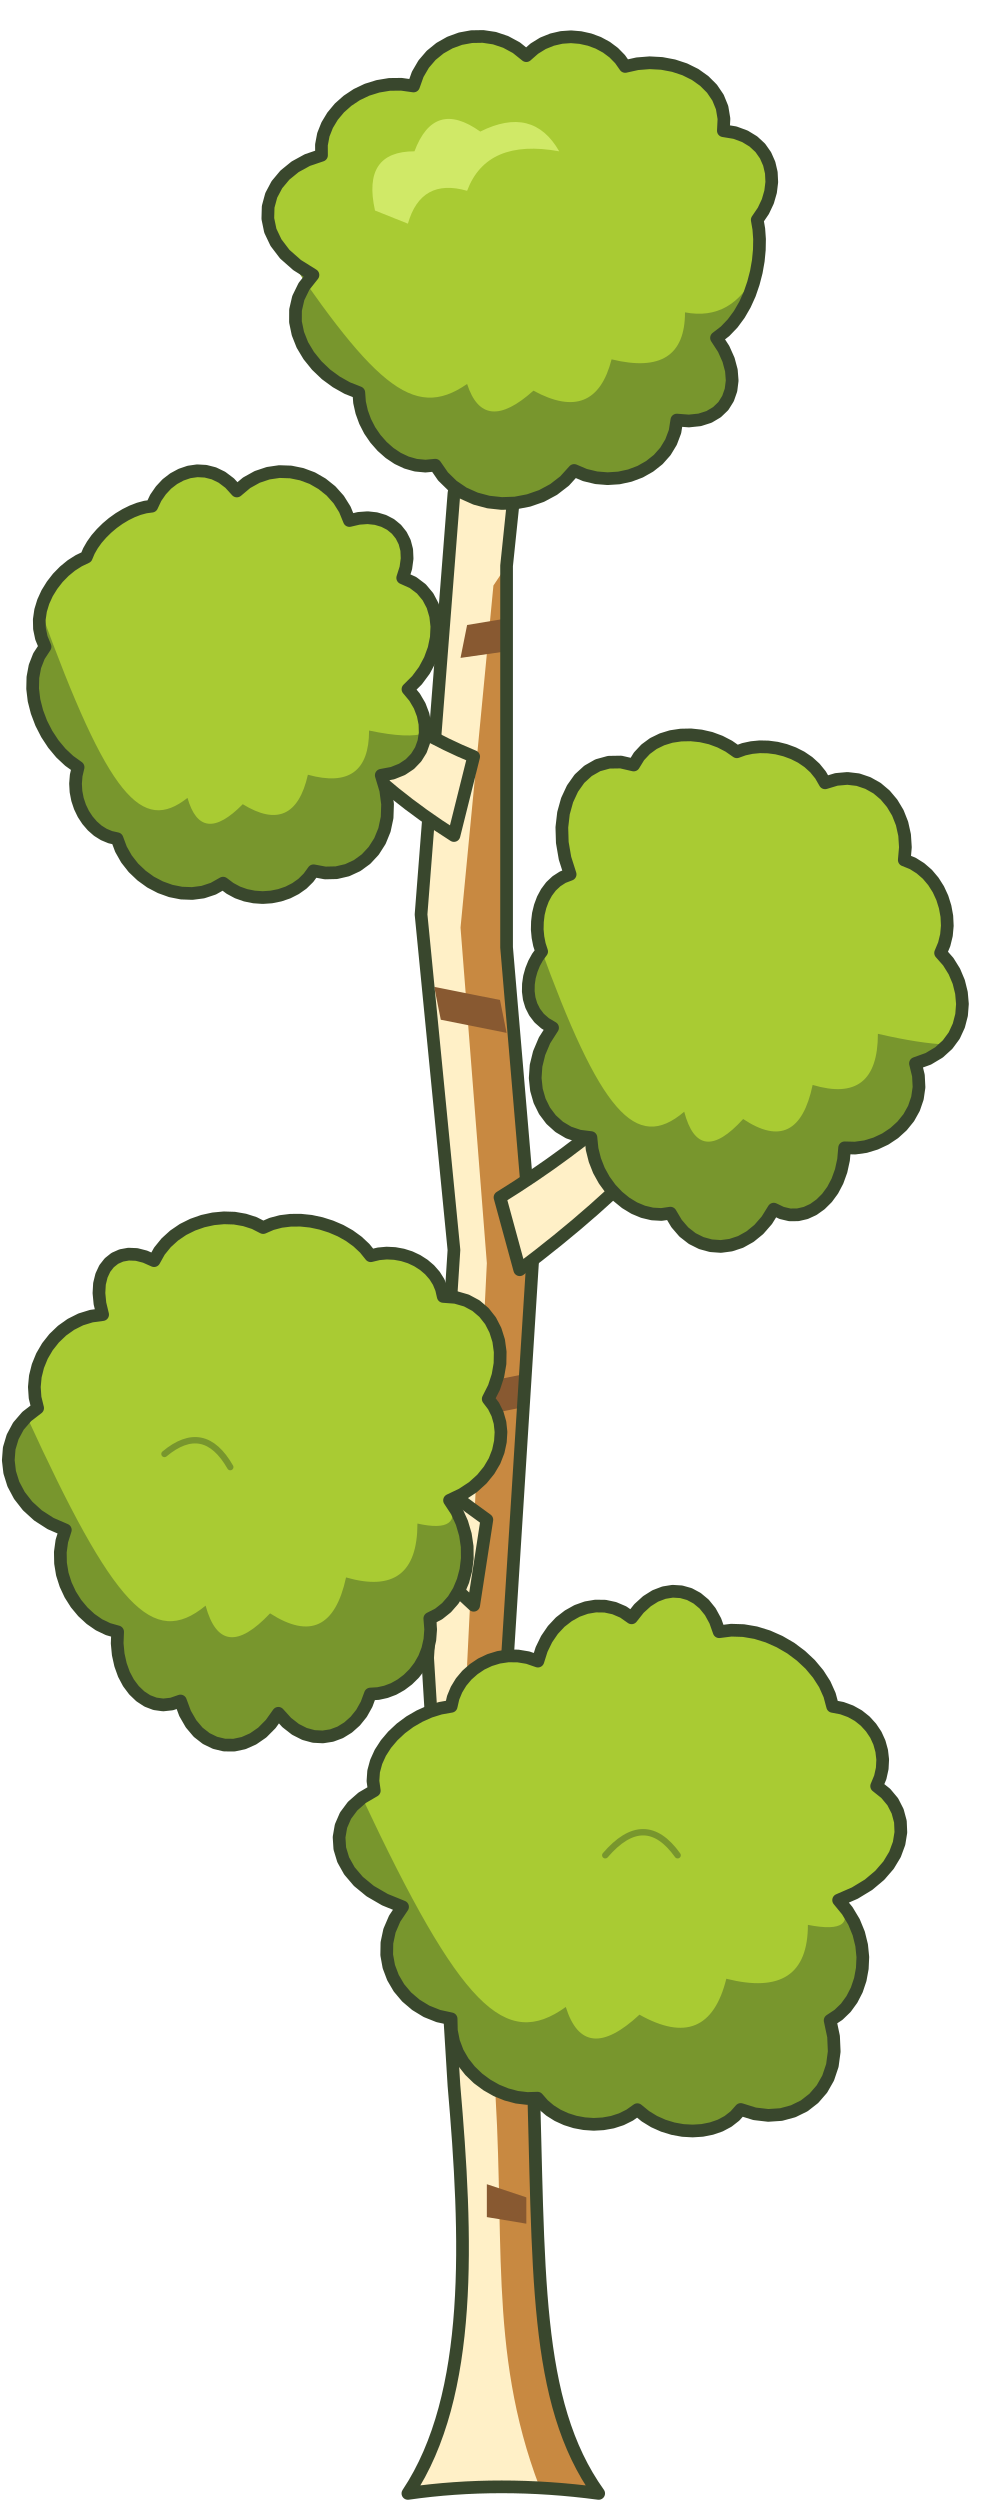
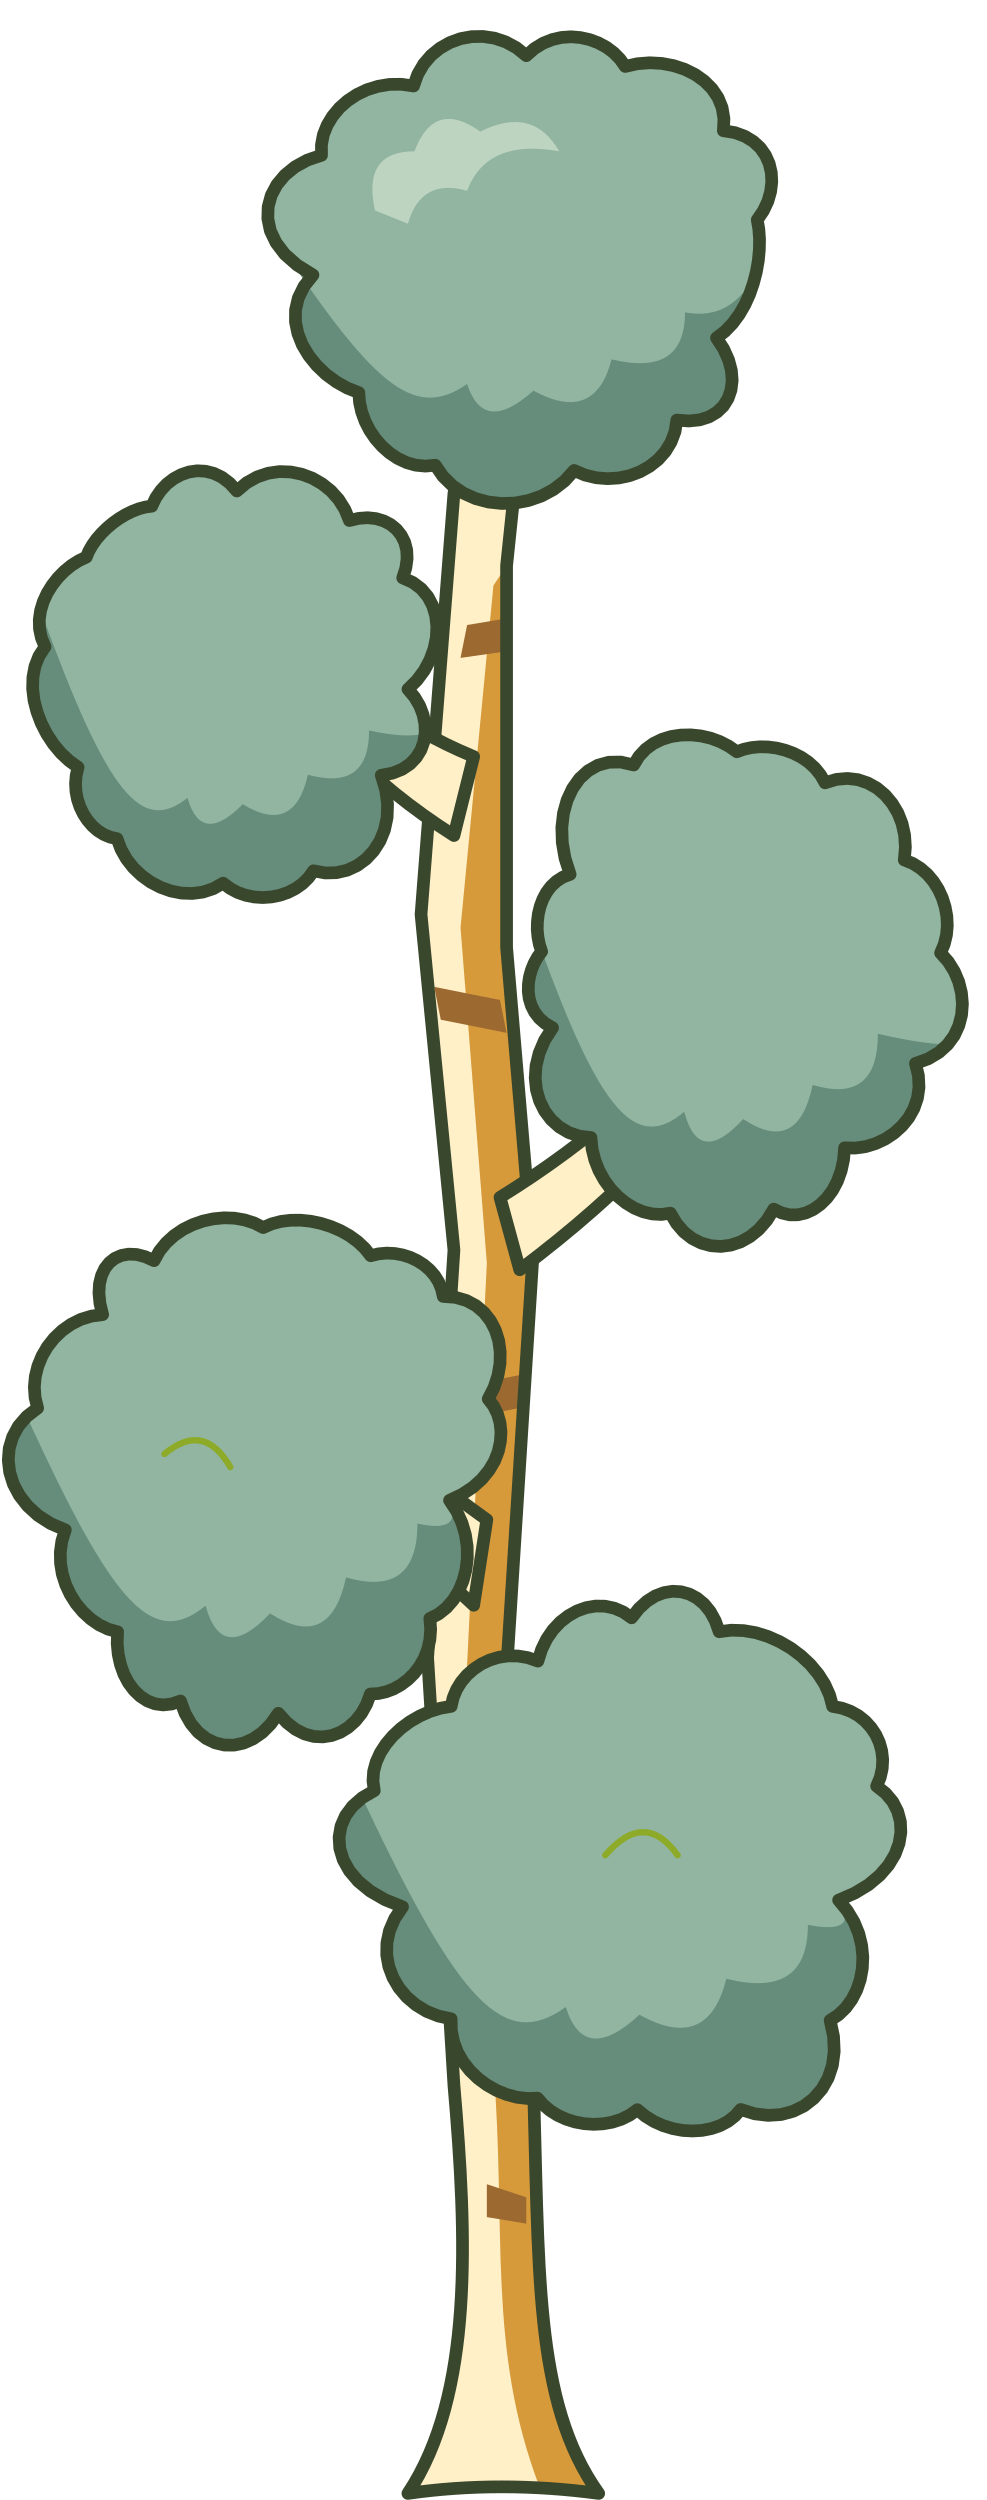
<svg xmlns="http://www.w3.org/2000/svg" viewBox="0 0 150 380" stroke-linecap="round" stroke-linejoin="round">
  <g id="trunk">
    <path fill="#FFF0C7" d="M62 379 C72 364 71 340 69 317 L65 252 L69 190 L64 139 L69 75 L76 36 L82 38 L77 86 L77 144 L81 191 L77 254 L81 314 C82 345 81 365 91 379 Q76 377 62 379 Z" />
-     <path fill="#C88941" d="M75 89 L77 86 L77 144 L81 191 L77 254 L81 314 C82 345 81 365 91 379 L82 378 C74 357 77 339 75 314 L71 253 L74 192 L70 141 Z" />
-     <path fill="#885931" d="M70 300 L78 298 L79 303 L70 305 Z" />
-     <path fill="#885931" d="M69 268 L74 267 L74 271 L69 273 Z" />
-     <path fill="#885931" d="M74 332 L80 334 L80 338 L74 337 Z" />
-     <path fill="#885931" d="M66 150 L76 152 L77 157 L67 155 Z" />
-     <path fill="#885931" d="M69 211 L79 209 L79 214 L69 216 Z" />
-     <path fill="#885931" d="M71 95 L77 94 L77 99 L70 100 Z" />
+     <path fill="#d79a3b" d="M75 89 L77 86 L77 144 L81 191 L77 254 L81 314 C82 345 81 365 91 379 L82 378 C74 357 77 339 75 314 L71 253 L74 192 L70 141 Z" />
+     <path fill="#9c6a31" d="M70 300 L78 298 L79 303 L70 305 Z" />
+     <path fill="#9c6a31" d="M69 268 L74 267 L74 271 L69 273 Z" />
+     <path fill="#9c6a31" d="M74 332 L80 334 L80 338 L74 337 Z" />
+     <path fill="#9c6a31" d="M66 150 L76 152 L77 157 L67 155 Z" />
+     <path fill="#9c6a31" d="M69 211 L79 209 L79 214 L69 216 Z" />
+     <path fill="#9c6a31" d="M71 95 L77 94 L77 99 L70 100 Z" />
    <path fill="none" stroke="#39472D" stroke-width="1.93" d="M62 379 C72 364 71 340 69 317 L65 252 L69 190 L64 139 L69 75 L76 36 L82 38 L77 86 L77 144 L81 191 L77 254 L81 314 C82 345 81 365 91 379 Q76 377 62 379 Z" />
  </g>
  <path fill="#FFF0C7" stroke="#39472D" stroke-width="1.93" d="M72 244 Q49 223 35 203 L39 198 Q53 216 74 231 Z" />
  <path fill="#FFF0C7" stroke="#39472D" stroke-width="1.93" d="M76 182 Q97 169 111 151 L115 155 Q103 175 79 193 Z" />
  <path fill="#FFF0C7" stroke="#39472D" stroke-width="1.93" d="M69 127 Q50 115 39 96 L43 93 Q55 108 72 115 Z" />
  <g id="foliage">
-     <path fill="#a9cb33" d="M80 8.46 C84.63 3.63 92.29 5.39 95.03 10.1 C102.29 7.91 111.13 12.29 109.95 19.87 C117.46 20.47 119.32 28.11 115.1 33.42 C116.33 38.75 114.4 47.78 108.91 51.36 C113.93 58.06 110.57 65.1 102.88 63.85 C102.39 71.21 93.7 74.86 87.27 71.51 C81.96 78.52 70.29 78.17 66.16 70.71 C60.1 71.88 54.53 65.59 54.54 59.68 C47.46 57.46 41.07 48.53 47.57 41.8 C36.8 36.13 39.76 25.88 48.87 23.6 C48.19 17.19 55.44 11.42 62.86 13.07 C64.8 5.57 74.22 2.94 80 8.46 Z" />
-     <path fill="#78962d" d="M114.96 41.34 L114.52 43.04 L113.95 44.71 L113.23 46.3 L112.37 47.79 L111.36 49.16 L110.21 50.36 L108.91 51.36 L110 53.04 L110.74 54.7 L111.17 56.31 L111.29 57.85 L111.11 59.29 L110.66 60.58 L109.95 61.72 L108.98 62.65 L107.77 63.37 L106.35 63.82 L104.71 63.99 L102.88 63.85 L102.6 65.61 L102 67.2 L101.14 68.62 L100.05 69.85 L98.75 70.88 L97.3 71.7 L95.73 72.29 L94.07 72.65 L92.35 72.76 L90.63 72.62 L88.92 72.21 L87.27 71.51 L85.82 73.11 L84.15 74.4 L82.31 75.39 L80.35 76.07 L78.32 76.46 L76.27 76.53 L74.24 76.31 L72.29 75.79 L70.45 74.97 L68.79 73.84 L67.34 72.42 L66.16 70.71 L64.66 70.85 L63.2 70.71 L61.79 70.31 L60.45 69.68 L59.21 68.85 L58.08 67.85 L57.07 66.7 L56.2 65.43 L55.5 64.06 L54.98 62.63 L54.65 61.16 L54.54 59.68 L52.79 58.99 L51.12 58.05 L49.55 56.9 L48.14 55.55 L46.93 54.05 L45.96 52.43 L45.28 50.71 L44.91 48.93 L44.92 47.12 L45.34 45.3 L46.21 43.52 L47.57 41.8 L45.16 40.29 L43.29 38.64 L41.95 36.88 L41.09 35.07 C56.6 58.36 62.72 64.14 71 58.36 Q73.52 66.18 81.08 59.38 Q90.44 64.48 92.96 54.62 Q104.12 57.34 104.12 47.48 Q111.32 48.84 114.96 41.34 Z" />
-     <path fill="#a9cb33" d="M36 74.63 C41.67 68.93 50.92 72.03 53.11 79.12 C58.87 77.28 63.72 81.6 61.21 87.84 C68.02 90.06 67.98 99.67 62.01 104.76 C66.53 109.39 65.28 117.1 57.95 117.84 C61.49 127 54.79 134.47 47.66 132.36 C44.94 136.92 37.84 137.78 33.91 134.24 C28.13 138.26 19.66 134.14 17.79 127.48 C13.57 126.97 10.32 121.57 11.87 116.62 C6.29 113.25 2.45 103.67 6.85 98.31 C3.98 92.95 8.47 86.49 13.12 84.68 C14.41 80.96 19.25 77.17 23.07 76.94 C25.11 71.59 31.83 69.2 36 74.63 Z" />
-     <path fill="#78962d" d="M64.63 111.42 L64.42 112.76 L63.97 114.01 L63.26 115.15 L62.31 116.14 L61.11 116.94 L59.66 117.52 L57.95 117.84 L58.63 120.09 L58.91 122.24 L58.84 124.27 L58.44 126.15 L57.75 127.84 L56.8 129.33 L55.64 130.58 L54.28 131.57 L52.77 132.27 L51.14 132.65 L49.43 132.69 L47.66 132.36 L46.89 133.42 L45.97 134.33 L44.92 135.07 L43.76 135.66 L42.53 136.08 L41.24 136.34 L39.93 136.43 L38.62 136.34 L37.33 136.08 L36.11 135.65 L34.96 135.03 L33.91 134.24 L32.42 135.08 L30.84 135.6 L29.22 135.81 L27.58 135.75 L25.96 135.43 L24.38 134.86 L22.89 134.08 L21.51 133.08 L20.28 131.91 L19.23 130.57 L18.39 129.09 L17.79 127.48 L16.76 127.25 L15.78 126.84 L14.87 126.27 L14.04 125.54 L13.3 124.68 L12.67 123.72 L12.16 122.66 L11.78 121.52 L11.55 120.33 L11.48 119.11 L11.58 117.86 L11.87 116.62 L10.52 115.65 L9.26 114.47 L8.11 113.09 L7.11 111.57 L6.27 109.93 L5.62 108.21 L5.17 106.45 L4.96 104.69 L5 102.96 L5.31 101.29 L5.92 99.73 L6.85 98.31 L6.29 96.95 L6 95.56 L5.97 94.17 L6.17 92.79 C16.5 121.28 21.6 126.72 28.5 121.28 Q30.6 128.64 36.9 122.24 Q44.7 127.04 46.8 117.76 Q56.1 120.32 56.1 111.04 Q62.1 112.32 64.63 111.42 Z" />
-     <path fill="#a9cb33" d="M112 114.27 C116.09 112.43 123.02 113.89 125.41 118.99 C132.38 116.13 138.77 122.86 137.45 130.72 C142.84 132.35 145.63 139.72 142.97 144.85 C148.11 149.8 147.6 159.43 139.15 161.64 C141.74 169.18 134.73 175.17 128.38 174.47 C128.21 182.01 122.36 186.77 117.61 183.79 C113.77 191.18 105.23 191.31 101.9 184.4 C96.47 185.78 90.04 180.08 89.82 172.91 C82.44 172.74 78.34 163.77 83.99 156.22 C79.01 153.83 79.69 147.76 82.33 144.63 C80.74 140.61 81.9 134.24 86.66 132.9 C82.77 123.07 88.28 113.49 96.32 116.28 C99.13 110.55 107.43 110.53 112 114.27 Z" />
-     <path fill="#78962d" d="M144.03 158.78 L142.72 159.97 L141.1 160.94 L139.15 161.64 L139.6 163.49 L139.69 165.26 L139.45 166.92 L138.92 168.47 L138.13 169.89 L137.11 171.15 L135.92 172.23 L134.57 173.13 L133.1 173.82 L131.56 174.29 L129.97 174.51 L128.38 174.47 L128.22 176.29 L127.85 177.98 L127.29 179.53 L126.57 180.9 L125.7 182.09 L124.71 183.07 L123.63 183.84 L122.48 184.37 L121.27 184.65 L120.05 184.66 L118.82 184.37 L117.61 183.79 L116.56 185.48 L115.34 186.88 L114 187.97 L112.57 188.77 L111.08 189.26 L109.57 189.46 L108.06 189.35 L106.6 188.95 L105.22 188.26 L103.95 187.27 L102.84 185.98 L101.9 184.4 L100.53 184.6 L99.14 184.52 L97.75 184.19 L96.41 183.63 L95.11 182.84 L93.91 181.86 L92.81 180.7 L91.85 179.38 L91.04 177.92 L90.42 176.34 L90 174.67 L89.82 172.91 L88.05 172.69 L86.43 172.14 L85 171.29 L83.77 170.18 L82.77 168.85 L82.02 167.33 L81.54 165.66 L81.35 163.87 L81.48 161.99 L81.95 160.07 L82.77 158.13 L83.99 156.22 L82.86 155.55 L81.95 154.75 L81.26 153.84 L80.76 152.85 L80.44 151.79 L80.3 150.7 L80.32 149.59 L80.48 148.49 L80.78 147.42 L81.19 146.41 L81.71 145.47 L82.33 144.63 L81.99 143.58 C91.2 168.98 96.64 175.27 104 168.98 Q106.24 177.49 112.96 170.09 Q121.28 175.64 123.52 164.91 Q133.44 167.87 133.44 157.14 Q139.84 158.62 144.03 158.78 Z" />
-     <path fill="#a9cb33" d="M40 186.59 C44.91 183.96 53.09 186.11 56.35 190.87 C61.12 189.35 66.77 192.33 67.37 197.06 C75.26 196.91 78.36 205.73 74.21 212.64 C77.87 216.58 76.58 224.8 68.33 228.05 C73.25 234.48 71.04 243.83 65.33 246.01 C66.37 252.81 60.97 257.64 56.3 257.49 C54.4 264.07 47.19 266.76 42.31 260.42 C37.95 267.62 29.76 266.72 27.43 258.55 C22.03 261.1 17.18 255.16 17.88 248.04 C11.99 246.93 7.22 239.18 9.93 232.55 C0.36 229.24 -1.66 218.65 5.72 214.03 C3.58 207.77 8.55 200.16 15.6 199.82 C13.43 192.77 17.86 188.58 23.42 191.62 C26.22 185.49 34.86 183.39 40 186.59 Z" />
-     <path fill="#78962d" d="M68.33 228.05 L69.42 229.71 L70.21 231.46 L70.74 233.26 L71.01 235.08 L71.03 236.88 L70.82 238.62 L70.38 240.28 L69.74 241.81 L68.9 243.19 L67.87 244.37 L66.68 245.32 L65.33 246.01 L65.46 247.67 L65.34 249.23 L65.01 250.69 L64.49 252.04 L63.79 253.27 L62.95 254.36 L62 255.3 L60.95 256.09 L59.83 256.72 L58.66 257.16 L57.48 257.42 L56.3 257.49 L55.72 259.05 L54.95 260.43 L54 261.61 L52.91 262.58 L51.71 263.32 L50.42 263.8 L49.07 264.01 L47.69 263.94 L46.29 263.56 L44.91 262.86 L43.58 261.82 L42.31 260.42 L41.15 262.05 L39.86 263.35 L38.47 264.31 L37.03 264.95 L35.57 265.26 L34.11 265.25 L32.69 264.91 L31.35 264.26 L30.12 263.3 L29.04 262.02 L28.13 260.44 L27.43 258.55 L26.1 259.01 L24.8 259.15 L23.56 258.98 L22.4 258.54 L21.33 257.84 L20.37 256.92 L19.53 255.8 L18.84 254.5 L18.32 253.05 L17.97 251.47 L17.81 249.79 L17.88 248.04 L16.43 247.63 L15.05 246.97 L13.77 246.08 L12.6 245 L11.56 243.75 L10.68 242.36 L9.98 240.86 L9.47 239.26 L9.2 237.61 L9.17 235.92 L9.4 234.23 L9.93 232.55 L7.69 231.58 L5.78 230.35 L4.2 228.91 L2.95 227.31 L2.03 225.58 L1.47 223.78 L1.26 221.96 L1.4 220.15 L1.92 218.41 L2.8 216.77 L4.07 215.3 C17.25 244.06 23.2 250.69 31.25 244.06 Q33.7 253.03 41.05 245.23 Q50.15 251.08 52.6 239.77 Q63.45 242.89 63.45 231.58 Q70.45 233.14 68.33 228.05 Z" />
-     <path fill="#a9cb33" d="M96 245.91 C100.27 239.59 107.4 240.96 109.31 248.02 C116.54 246.49 125.34 252.41 126.56 259.37 C132.46 260 135.94 266.2 133.25 271.49 C139.42 275.42 138.1 285 127.47 288.82 C133.39 295.02 131.59 304.24 126.18 307.1 C129.17 317.16 121.12 324.13 112.59 320.64 C109.46 324.98 101.47 325.02 96.88 320.67 C92.45 324.38 84.83 323.22 81.7 318.92 C75.56 319.6 68.09 314.23 68.57 306.86 C60.53 305.8 55.49 296.89 61.19 289.84 C49.54 285.96 48.82 275.95 56.89 272.18 C55.44 266.32 61.99 260.09 68.58 259.36 C69.31 254.04 75.66 249.84 81.76 252.49 C83.52 245.08 91.12 241.74 96 245.91 Z" />
-     <path fill="#78962d" d="M127.47 288.82 L128.79 290.43 L129.81 292.13 L130.53 293.89 L130.97 295.68 L131.15 297.47 L131.07 299.21 L130.76 300.89 L130.23 302.47 L129.49 303.91 L128.56 305.19 L127.45 306.26 L126.18 307.1 L126.7 309.55 L126.8 311.84 L126.52 313.95 L125.88 315.86 L124.93 317.53 L123.7 318.95 L122.24 320.09 L120.57 320.91 L118.73 321.41 L116.77 321.54 L114.71 321.3 L112.59 320.64 L111.71 321.63 L110.66 322.45 L109.46 323.09 L108.15 323.54 L106.74 323.82 L105.28 323.91 L103.79 323.83 L102.3 323.56 L100.83 323.11 L99.42 322.48 L98.1 321.67 L96.88 320.67 L95.71 321.5 L94.44 322.13 L93.08 322.57 L91.67 322.82 L90.24 322.9 L88.8 322.8 L87.4 322.54 L86.04 322.11 L84.77 321.53 L83.61 320.8 L82.58 319.93 L81.7 318.92 L80.15 318.97 L78.56 318.78 L76.99 318.36 L75.46 317.74 L74 316.91 L72.65 315.91 L71.44 314.74 L70.4 313.42 L69.55 311.95 L68.95 310.36 L68.61 308.66 L68.57 306.86 L66.63 306.44 L64.83 305.72 L63.22 304.74 L61.81 303.54 L60.64 302.15 L59.73 300.59 L59.1 298.92 L58.78 297.15 L58.81 295.32 L59.2 293.47 L59.99 291.63 L61.19 289.84 L58.51 288.75 L56.27 287.45 L54.47 285.97 L53.11 284.37 L52.17 282.69 L51.65 280.97 L51.54 279.25 L51.83 277.57 L52.52 275.98 L53.6 274.53 L55.06 273.25 C70 305.06 76.8 311.69 86 305.06 Q88.8 314.03 97.2 306.23 Q107.6 312.08 110.4 300.77 Q122.8 303.89 122.8 292.58 Q130.8 294.14 127.47 288.82 Z" />
-     <path fill="#d0e967" d="M57 32 Q55 23 63 23 Q66 15 73 20 Q81 16 85 23 Q74 21 71 29 Q64 27 62 34 Z" />
-     <path fill="none" stroke="#78962d" stroke-width="0.97" d="M25 221 Q31 216 35 223" />
-     <path fill="none" stroke="#78962d" stroke-width="0.97" d="M92 282 Q98 275 103 282" />
+     <path fill="#91b5a1" d="M80 8.46 C84.63 3.63 92.29 5.39 95.03 10.1 C102.29 7.91 111.13 12.29 109.95 19.87 C117.46 20.47 119.32 28.11 115.1 33.42 C116.33 38.75 114.4 47.78 108.91 51.36 C113.93 58.06 110.57 65.1 102.88 63.85 C102.39 71.21 93.7 74.86 87.27 71.51 C81.96 78.52 70.29 78.17 66.16 70.71 C60.1 71.88 54.53 65.59 54.54 59.68 C47.46 57.46 41.07 48.53 47.57 41.8 C36.8 36.13 39.76 25.88 48.87 23.6 C48.19 17.19 55.44 11.42 62.86 13.07 C64.8 5.57 74.22 2.94 80 8.46 Z" />
+     <path fill="#668d7b" d="M114.96 41.34 L114.52 43.04 L113.95 44.71 L113.23 46.3 L112.37 47.79 L111.36 49.16 L110.21 50.36 L108.91 51.36 L110 53.04 L110.74 54.7 L111.17 56.31 L111.29 57.85 L111.11 59.29 L110.66 60.58 L109.95 61.72 L108.98 62.65 L107.77 63.37 L106.35 63.82 L104.71 63.99 L102.88 63.85 L102.6 65.61 L102 67.2 L101.14 68.62 L100.05 69.85 L98.75 70.88 L97.3 71.7 L95.73 72.29 L94.07 72.65 L92.35 72.76 L90.63 72.62 L88.92 72.21 L87.27 71.51 L85.82 73.11 L84.15 74.4 L82.31 75.39 L80.35 76.07 L78.32 76.46 L76.27 76.53 L74.24 76.31 L72.29 75.79 L70.45 74.97 L68.79 73.84 L67.34 72.42 L66.16 70.71 L64.66 70.85 L63.2 70.71 L61.79 70.31 L60.45 69.68 L59.21 68.85 L58.08 67.85 L57.07 66.7 L56.2 65.43 L55.5 64.06 L54.98 62.63 L54.65 61.16 L54.54 59.68 L52.79 58.99 L51.12 58.05 L49.55 56.9 L48.14 55.55 L46.93 54.05 L45.96 52.43 L45.28 50.71 L44.91 48.93 L44.92 47.12 L45.34 45.3 L46.21 43.52 L47.57 41.8 L45.16 40.29 L43.29 38.64 L41.95 36.88 L41.09 35.07 C56.6 58.36 62.72 64.14 71 58.36 Q73.52 66.18 81.08 59.38 Q90.44 64.48 92.96 54.62 Q104.12 57.34 104.12 47.48 Q111.32 48.84 114.96 41.34 Z" />
+     <path fill="#91b5a1" d="M36 74.63 C41.67 68.93 50.92 72.03 53.11 79.12 C58.87 77.28 63.72 81.6 61.21 87.84 C68.02 90.06 67.98 99.67 62.01 104.76 C66.53 109.39 65.28 117.1 57.95 117.84 C61.49 127 54.79 134.47 47.66 132.36 C44.94 136.92 37.84 137.78 33.91 134.24 C28.13 138.26 19.66 134.14 17.79 127.48 C13.57 126.97 10.32 121.57 11.87 116.62 C6.29 113.25 2.45 103.67 6.85 98.31 C3.98 92.95 8.47 86.49 13.12 84.68 C14.41 80.96 19.25 77.17 23.07 76.94 C25.11 71.59 31.83 69.2 36 74.63 Z" />
+     <path fill="#668d7b" d="M64.63 111.42 L64.42 112.76 L63.97 114.01 L63.26 115.15 L62.31 116.14 L61.11 116.94 L59.66 117.52 L57.95 117.84 L58.63 120.09 L58.91 122.24 L58.84 124.27 L58.44 126.15 L57.75 127.84 L56.8 129.33 L55.64 130.58 L54.28 131.57 L52.77 132.27 L51.14 132.65 L49.43 132.69 L47.66 132.36 L46.89 133.42 L45.97 134.33 L44.92 135.07 L43.76 135.66 L42.53 136.08 L41.24 136.34 L39.93 136.43 L38.62 136.34 L37.33 136.08 L36.11 135.65 L34.96 135.03 L33.91 134.24 L32.42 135.08 L30.84 135.6 L29.22 135.81 L27.58 135.75 L25.96 135.43 L24.38 134.86 L22.89 134.08 L21.51 133.08 L20.28 131.91 L19.23 130.57 L18.39 129.09 L17.79 127.48 L16.76 127.25 L15.78 126.84 L14.87 126.27 L14.04 125.54 L13.3 124.68 L12.67 123.72 L12.16 122.66 L11.78 121.52 L11.55 120.33 L11.48 119.11 L11.58 117.86 L11.87 116.62 L10.52 115.65 L9.26 114.47 L8.11 113.09 L7.11 111.57 L6.27 109.93 L5.62 108.21 L5.17 106.45 L4.96 104.69 L5 102.96 L5.31 101.29 L5.92 99.73 L6.85 98.31 L6.29 96.95 L6 95.56 L5.97 94.17 L6.17 92.79 C16.5 121.28 21.6 126.72 28.5 121.28 Q30.6 128.64 36.9 122.24 Q44.7 127.04 46.8 117.76 Q56.1 120.32 56.1 111.04 Q62.1 112.32 64.63 111.42 Z" />
+     <path fill="#91b5a1" d="M112 114.27 C116.09 112.43 123.02 113.89 125.41 118.99 C132.38 116.13 138.77 122.86 137.45 130.72 C142.84 132.35 145.63 139.72 142.97 144.85 C148.11 149.8 147.6 159.43 139.15 161.64 C141.74 169.18 134.73 175.17 128.38 174.47 C128.21 182.01 122.36 186.77 117.61 183.79 C113.77 191.18 105.23 191.31 101.9 184.4 C96.47 185.78 90.04 180.08 89.82 172.91 C82.44 172.74 78.34 163.77 83.99 156.22 C79.01 153.83 79.69 147.76 82.33 144.63 C80.74 140.61 81.9 134.24 86.66 132.9 C82.77 123.07 88.28 113.49 96.32 116.28 C99.13 110.55 107.43 110.53 112 114.27 Z" />
+     <path fill="#668d7b" d="M144.03 158.78 L142.72 159.97 L141.1 160.94 L139.15 161.64 L139.6 163.49 L139.69 165.26 L139.45 166.92 L138.92 168.47 L138.13 169.89 L137.11 171.15 L135.92 172.23 L134.57 173.13 L133.1 173.82 L131.56 174.29 L129.97 174.51 L128.38 174.47 L128.22 176.29 L127.85 177.98 L127.29 179.53 L126.57 180.9 L125.7 182.09 L124.71 183.07 L123.63 183.84 L122.48 184.37 L121.27 184.65 L120.05 184.66 L118.82 184.37 L117.61 183.79 L116.56 185.48 L115.34 186.88 L114 187.97 L112.57 188.77 L111.08 189.26 L109.57 189.46 L108.06 189.35 L106.6 188.95 L105.22 188.26 L103.95 187.27 L102.84 185.98 L101.9 184.4 L100.53 184.6 L99.14 184.52 L97.75 184.19 L96.41 183.63 L95.11 182.84 L93.91 181.86 L92.81 180.7 L91.85 179.38 L91.04 177.92 L90.42 176.34 L90 174.67 L89.82 172.91 L88.05 172.69 L86.43 172.14 L85 171.29 L83.77 170.18 L82.77 168.85 L82.02 167.33 L81.54 165.66 L81.35 163.87 L81.48 161.99 L81.95 160.07 L82.77 158.13 L83.99 156.22 L82.86 155.55 L81.95 154.75 L81.26 153.84 L80.76 152.85 L80.44 151.79 L80.3 150.7 L80.32 149.59 L80.48 148.49 L80.78 147.42 L81.19 146.41 L81.71 145.47 L82.33 144.63 L81.99 143.58 C91.2 168.98 96.64 175.27 104 168.98 Q106.24 177.49 112.96 170.09 Q121.28 175.64 123.52 164.91 Q133.44 167.87 133.44 157.14 Q139.84 158.62 144.03 158.78 Z" />
+     <path fill="#91b5a1" d="M40 186.59 C44.91 183.96 53.09 186.11 56.35 190.87 C61.12 189.35 66.77 192.33 67.37 197.06 C75.26 196.91 78.36 205.73 74.21 212.64 C77.87 216.58 76.58 224.8 68.33 228.05 C73.25 234.48 71.04 243.83 65.33 246.01 C66.37 252.81 60.97 257.64 56.3 257.49 C54.4 264.07 47.19 266.76 42.31 260.42 C37.95 267.62 29.76 266.72 27.43 258.55 C22.03 261.1 17.18 255.16 17.88 248.04 C11.99 246.93 7.22 239.18 9.93 232.55 C0.36 229.24 -1.66 218.65 5.72 214.03 C3.58 207.77 8.55 200.16 15.6 199.82 C13.43 192.77 17.86 188.58 23.42 191.62 C26.22 185.49 34.86 183.39 40 186.59 Z" />
+     <path fill="#668d7b" d="M68.33 228.05 L69.42 229.71 L70.21 231.46 L70.74 233.26 L71.01 235.08 L71.03 236.88 L70.82 238.62 L70.38 240.28 L69.74 241.81 L68.9 243.19 L67.87 244.37 L66.68 245.32 L65.33 246.01 L65.46 247.67 L65.34 249.23 L65.01 250.69 L64.49 252.04 L63.79 253.27 L62.95 254.36 L62 255.3 L60.95 256.09 L59.83 256.72 L58.66 257.16 L57.48 257.42 L56.3 257.49 L55.72 259.05 L54.95 260.43 L54 261.61 L52.91 262.58 L51.71 263.32 L50.42 263.8 L49.07 264.01 L47.69 263.94 L46.29 263.56 L44.91 262.86 L43.58 261.82 L42.31 260.42 L41.15 262.05 L39.86 263.35 L38.47 264.31 L37.03 264.95 L35.57 265.26 L34.11 265.25 L32.69 264.91 L31.35 264.26 L30.12 263.3 L29.04 262.02 L28.13 260.44 L27.43 258.55 L26.1 259.01 L24.8 259.15 L23.56 258.98 L22.4 258.54 L21.33 257.84 L20.37 256.92 L19.53 255.8 L18.84 254.5 L18.32 253.05 L17.97 251.47 L17.81 249.79 L17.88 248.04 L16.43 247.63 L15.05 246.97 L13.77 246.08 L12.6 245 L11.56 243.75 L10.68 242.36 L9.98 240.86 L9.47 239.26 L9.2 237.61 L9.17 235.92 L9.4 234.23 L9.93 232.55 L7.69 231.58 L5.78 230.35 L4.2 228.91 L2.95 227.31 L2.03 225.58 L1.47 223.78 L1.26 221.96 L1.4 220.15 L1.92 218.41 L2.8 216.77 L4.07 215.3 C17.25 244.06 23.2 250.69 31.25 244.06 Q33.7 253.03 41.05 245.23 Q50.15 251.08 52.6 239.77 Q63.45 242.89 63.45 231.58 Q70.45 233.14 68.33 228.05 Z" />
+     <path fill="#91b5a1" d="M96 245.91 C100.27 239.59 107.4 240.96 109.31 248.02 C116.54 246.49 125.34 252.41 126.56 259.37 C132.46 260 135.94 266.2 133.25 271.49 C139.42 275.42 138.1 285 127.47 288.82 C133.39 295.02 131.59 304.24 126.18 307.1 C129.17 317.16 121.12 324.13 112.59 320.64 C109.46 324.98 101.47 325.02 96.88 320.67 C92.45 324.38 84.83 323.22 81.7 318.92 C75.56 319.6 68.09 314.23 68.57 306.86 C60.53 305.8 55.49 296.89 61.19 289.84 C49.54 285.96 48.82 275.95 56.89 272.18 C55.44 266.32 61.99 260.09 68.58 259.36 C69.31 254.04 75.66 249.84 81.76 252.49 C83.52 245.08 91.12 241.74 96 245.91 Z" />
+     <path fill="#668d7b" d="M127.47 288.82 L128.79 290.43 L129.81 292.13 L130.53 293.89 L130.97 295.68 L131.15 297.47 L131.07 299.21 L130.76 300.89 L130.23 302.47 L129.49 303.91 L128.56 305.19 L127.45 306.26 L126.18 307.1 L126.7 309.55 L126.8 311.84 L126.52 313.95 L125.88 315.86 L124.93 317.53 L123.7 318.95 L122.24 320.09 L120.57 320.91 L118.73 321.41 L116.77 321.54 L114.71 321.3 L112.59 320.64 L111.71 321.63 L110.66 322.45 L109.46 323.09 L108.15 323.54 L106.74 323.82 L105.28 323.91 L103.79 323.83 L102.3 323.56 L100.83 323.11 L99.42 322.48 L98.1 321.67 L96.88 320.67 L95.71 321.5 L94.44 322.13 L93.08 322.57 L91.67 322.82 L90.24 322.9 L88.8 322.8 L87.4 322.54 L86.04 322.11 L84.77 321.53 L83.61 320.8 L82.58 319.93 L81.7 318.92 L80.15 318.97 L78.56 318.78 L76.99 318.36 L75.46 317.74 L74 316.91 L72.65 315.91 L71.44 314.74 L70.4 313.42 L69.55 311.95 L68.95 310.36 L68.61 308.66 L68.57 306.86 L66.63 306.44 L64.83 305.72 L63.22 304.74 L61.81 303.54 L60.64 302.15 L59.73 300.59 L59.1 298.92 L58.78 297.15 L58.81 295.32 L59.2 293.47 L59.99 291.63 L61.19 289.84 L58.51 288.75 L56.27 287.45 L54.47 285.97 L53.11 284.37 L52.17 282.69 L51.65 280.97 L51.54 279.25 L51.83 277.57 L52.52 275.98 L53.6 274.53 L55.06 273.25 C70 305.06 76.8 311.69 86 305.06 Q88.8 314.03 97.2 306.23 Q107.6 312.08 110.4 300.77 Q122.8 303.89 122.8 292.58 Q130.8 294.14 127.47 288.82 Z" />
+     <path fill="#bdd4c1" d="M57 32 Q55 23 63 23 Q66 15 73 20 Q81 16 85 23 Q74 21 71 29 Q64 27 62 34 Z" />
+     <path fill="none" stroke="#8dab29" stroke-width="0.97" d="M25 221 Q31 216 35 223" />
+     <path fill="none" stroke="#8dab29" stroke-width="0.97" d="M92 282 Q98 275 103 282" />
    <path fill="none" stroke="#39472D" stroke-width="1.93" d="M80 8.46 L81.22 7.39 L82.53 6.58 L83.92 6.02 L85.35 5.69 L86.79 5.59 L88.22 5.71 L89.62 6.02 L90.94 6.51 L92.18 7.18 L93.29 8.01 L94.25 8.99 L95.03 10.1 L96.87 9.69 L98.74 9.54 L100.59 9.64 L102.39 9.98 L104.09 10.54 L105.66 11.32 L107.05 12.31 L108.22 13.48 L109.14 14.84 L109.76 16.36 L110.04 18.05 L109.95 19.87 L111.71 20.16 L113.23 20.72 L114.51 21.5 L115.56 22.47 L116.36 23.61 L116.92 24.88 L117.24 26.25 L117.31 27.68 L117.13 29.15 L116.71 30.61 L116.03 32.05 L115.1 33.42 L115.34 34.82 L115.45 36.35 L115.42 37.97 L115.26 39.64 L114.96 41.34 L114.52 43.04 L113.95 44.71 L113.23 46.3 L112.37 47.79 L111.36 49.16 L110.21 50.36 L108.91 51.36 L110 53.04 L110.74 54.7 L111.17 56.31 L111.29 57.85 L111.11 59.29 L110.66 60.58 L109.95 61.72 L108.98 62.65 L107.77 63.37 L106.35 63.82 L104.71 63.99 L102.88 63.85 L102.6 65.61 L102 67.2 L101.14 68.62 L100.05 69.85 L98.75 70.88 L97.3 71.7 L95.73 72.29 L94.07 72.65 L92.35 72.76 L90.63 72.62 L88.92 72.21 L87.27 71.51 L85.82 73.11 L84.15 74.4 L82.31 75.39 L80.35 76.07 L78.32 76.46 L76.27 76.53 L74.24 76.31 L72.29 75.79 L70.45 74.97 L68.79 73.84 L67.34 72.42 L66.16 70.71 L64.66 70.85 L63.2 70.71 L61.79 70.31 L60.45 69.68 L59.21 68.85 L58.08 67.85 L57.07 66.7 L56.2 65.43 L55.5 64.06 L54.98 62.63 L54.65 61.16 L54.54 59.68 L52.79 58.99 L51.12 58.05 L49.55 56.9 L48.14 55.55 L46.93 54.05 L45.96 52.43 L45.28 50.71 L44.91 48.93 L44.92 47.12 L45.34 45.3 L46.21 43.52 L47.57 41.8 L45.16 40.29 L43.29 38.64 L41.95 36.88 L41.09 35.07 L40.71 33.23 L40.76 31.43 L41.23 29.69 L42.09 28.07 L43.31 26.61 L44.86 25.35 L46.72 24.33 L48.87 23.6 L48.86 22.02 L49.15 20.48 L49.73 19.02 L50.55 17.66 L51.59 16.41 L52.83 15.31 L54.23 14.38 L55.78 13.64 L57.45 13.12 L59.2 12.83 L61.01 12.81 L62.86 13.07 L63.49 11.3 L64.4 9.74 L65.54 8.41 L66.88 7.32 L68.38 6.47 L69.99 5.88 L71.68 5.57 L73.42 5.54 L75.16 5.8 L76.86 6.37 L78.49 7.25 L80 8.46" />
    <path fill="none" stroke="#39472D" stroke-width="1.93" d="M36 74.63 L37.49 73.38 L39.09 72.49 L40.76 71.93 L42.47 71.68 L44.19 71.74 L45.86 72.08 L47.47 72.68 L48.96 73.54 L50.31 74.62 L51.48 75.93 L52.42 77.43 L53.11 79.12 L54.53 78.79 L55.88 78.69 L57.16 78.83 L58.33 79.18 L59.37 79.72 L60.26 80.45 L60.98 81.35 L61.51 82.4 L61.82 83.59 L61.88 84.9 L61.69 86.32 L61.21 87.84 L62.77 88.54 L64.05 89.51 L65.05 90.71 L65.77 92.08 L66.22 93.6 L66.4 95.22 L66.32 96.91 L65.97 98.61 L65.36 100.28 L64.5 101.89 L63.38 103.4 L62.01 104.76 L63.02 105.97 L63.79 107.28 L64.31 108.65 L64.59 110.04 L64.63 111.42 L64.42 112.76 L63.97 114.01 L63.26 115.15 L62.31 116.14 L61.11 116.94 L59.66 117.52 L57.95 117.84 L58.63 120.09 L58.91 122.24 L58.84 124.27 L58.44 126.15 L57.75 127.84 L56.8 129.33 L55.64 130.58 L54.28 131.57 L52.77 132.27 L51.14 132.65 L49.43 132.69 L47.66 132.36 L46.89 133.42 L45.97 134.33 L44.92 135.07 L43.76 135.66 L42.53 136.08 L41.24 136.34 L39.93 136.43 L38.62 136.34 L37.33 136.08 L36.11 135.65 L34.96 135.03 L33.91 134.24 L32.42 135.08 L30.84 135.6 L29.22 135.81 L27.58 135.75 L25.96 135.43 L24.38 134.86 L22.89 134.08 L21.51 133.08 L20.28 131.91 L19.23 130.57 L18.39 129.09 L17.79 127.48 L16.76 127.25 L15.78 126.84 L14.87 126.27 L14.04 125.54 L13.3 124.68 L12.67 123.72 L12.16 122.66 L11.78 121.52 L11.55 120.33 L11.48 119.11 L11.58 117.86 L11.87 116.62 L10.52 115.65 L9.26 114.47 L8.11 113.09 L7.11 111.57 L6.27 109.93 L5.62 108.21 L5.17 106.45 L4.96 104.69 L5 102.96 L5.31 101.29 L5.92 99.73 L6.85 98.31 L6.29 96.95 L6 95.56 L5.97 94.17 L6.17 92.79 L6.58 91.45 L7.17 90.16 L7.92 88.95 L8.79 87.83 L9.78 86.82 L10.84 85.95 L11.97 85.23 L13.12 84.68 L13.51 83.75 L14.04 82.83 L14.68 81.93 L15.43 81.07 L16.25 80.26 L17.15 79.5 L18.1 78.82 L19.08 78.23 L20.09 77.73 L21.1 77.34 L22.1 77.07 L23.07 76.94 L23.67 75.67 L24.45 74.54 L25.36 73.56 L26.4 72.76 L27.53 72.15 L28.73 71.74 L29.98 71.56 L31.25 71.63 L32.51 71.95 L33.73 72.54 L34.91 73.43 L36 74.63" />
    <path fill="none" stroke="#39472D" stroke-width="1.93" d="M112 114.27 L113.08 113.88 L114.25 113.63 L115.49 113.51 L116.76 113.54 L118.06 113.71 L119.34 114.03 L120.59 114.49 L121.78 115.09 L122.88 115.84 L123.87 116.74 L124.72 117.79 L125.41 118.99 L127.13 118.47 L128.81 118.32 L130.42 118.51 L131.92 119.02 L133.31 119.8 L134.54 120.84 L135.6 122.1 L136.47 123.55 L137.11 125.17 L137.5 126.93 L137.62 128.79 L137.45 130.72 L138.74 131.24 L139.91 131.98 L140.96 132.89 L141.87 133.97 L142.63 135.17 L143.23 136.47 L143.66 137.85 L143.92 139.27 L143.99 140.71 L143.86 142.14 L143.52 143.53 L142.97 144.85 L144.14 146.18 L145.06 147.66 L145.73 149.25 L146.14 150.91 L146.29 152.6 L146.16 154.27 L145.74 155.89 L145.04 157.41 L144.03 158.78 L142.72 159.97 L141.1 160.94 L139.15 161.64 L139.6 163.49 L139.69 165.26 L139.45 166.92 L138.92 168.47 L138.13 169.89 L137.11 171.15 L135.92 172.23 L134.57 173.13 L133.1 173.82 L131.56 174.29 L129.97 174.51 L128.38 174.47 L128.22 176.29 L127.85 177.98 L127.29 179.53 L126.57 180.9 L125.7 182.09 L124.71 183.07 L123.63 183.84 L122.48 184.37 L121.27 184.65 L120.05 184.66 L118.82 184.37 L117.61 183.79 L116.56 185.48 L115.34 186.88 L114 187.97 L112.57 188.77 L111.08 189.26 L109.57 189.46 L108.06 189.35 L106.6 188.95 L105.22 188.26 L103.95 187.27 L102.84 185.98 L101.9 184.4 L100.53 184.6 L99.14 184.52 L97.75 184.19 L96.41 183.63 L95.11 182.84 L93.91 181.86 L92.81 180.7 L91.85 179.38 L91.04 177.92 L90.42 176.34 L90 174.67 L89.82 172.91 L88.05 172.69 L86.43 172.14 L85 171.29 L83.77 170.18 L82.77 168.85 L82.02 167.33 L81.54 165.66 L81.35 163.87 L81.48 161.99 L81.95 160.07 L82.77 158.13 L83.99 156.22 L82.86 155.55 L81.95 154.75 L81.26 153.84 L80.76 152.85 L80.44 151.79 L80.3 150.7 L80.32 149.59 L80.48 148.49 L80.78 147.42 L81.19 146.41 L81.71 145.47 L82.33 144.63 L81.99 143.58 L81.77 142.46 L81.66 141.29 L81.69 140.1 L81.83 138.91 L82.11 137.76 L82.52 136.66 L83.07 135.64 L83.75 134.73 L84.58 133.95 L85.54 133.33 L86.66 132.9 L85.88 130.45 L85.47 128.06 L85.4 125.76 L85.65 123.6 L86.2 121.62 L87.02 119.86 L88.08 118.36 L89.38 117.17 L90.87 116.32 L92.54 115.86 L94.37 115.83 L96.32 116.28 L97.13 114.96 L98.14 113.88 L99.31 113.02 L100.62 112.38 L102.02 111.95 L103.5 111.73 L105.01 111.7 L106.53 111.86 L108.02 112.2 L109.45 112.73 L110.78 113.42 L112 114.27" />
    <path fill="none" stroke="#39472D" stroke-width="1.93" d="M40 186.59 L41.29 186.03 L42.69 185.66 L44.17 185.48 L45.7 185.47 L47.25 185.63 L48.8 185.96 L50.31 186.44 L51.76 187.06 L53.11 187.82 L54.35 188.72 L55.44 189.74 L56.35 190.87 L57.56 190.58 L58.78 190.47 L60 190.53 L61.2 190.75 L62.34 191.11 L63.42 191.62 L64.42 192.26 L65.3 193.01 L66.06 193.88 L66.67 194.85 L67.11 195.92 L67.37 197.06 L69.24 197.2 L70.9 197.68 L72.35 198.46 L73.57 199.5 L74.56 200.76 L75.3 202.2 L75.8 203.79 L76.03 205.49 L76 207.27 L75.69 209.07 L75.1 210.88 L74.21 212.64 L75.02 213.71 L75.62 214.92 L76 216.25 L76.15 217.66 L76.06 219.12 L75.74 220.6 L75.17 222.07 L74.34 223.48 L73.25 224.82 L71.89 226.05 L70.25 227.13 L68.33 228.05 L69.42 229.71 L70.21 231.46 L70.74 233.26 L71.01 235.08 L71.03 236.88 L70.82 238.62 L70.38 240.28 L69.74 241.81 L68.9 243.19 L67.87 244.37 L66.68 245.32 L65.33 246.01 L65.46 247.67 L65.34 249.23 L65.01 250.69 L64.49 252.04 L63.79 253.27 L62.95 254.36 L62 255.3 L60.95 256.09 L59.83 256.72 L58.66 257.16 L57.48 257.42 L56.3 257.49 L55.72 259.05 L54.95 260.43 L54 261.61 L52.91 262.58 L51.71 263.32 L50.42 263.8 L49.07 264.01 L47.69 263.94 L46.29 263.56 L44.91 262.86 L43.58 261.82 L42.31 260.42 L41.15 262.05 L39.86 263.35 L38.47 264.31 L37.03 264.95 L35.57 265.26 L34.11 265.25 L32.69 264.91 L31.35 264.26 L30.12 263.3 L29.04 262.02 L28.13 260.44 L27.43 258.55 L26.1 259.01 L24.8 259.15 L23.56 258.98 L22.4 258.54 L21.33 257.84 L20.37 256.92 L19.53 255.8 L18.84 254.5 L18.32 253.05 L17.97 251.47 L17.81 249.79 L17.88 248.04 L16.43 247.63 L15.05 246.97 L13.77 246.08 L12.6 245 L11.56 243.75 L10.68 242.36 L9.98 240.86 L9.47 239.26 L9.2 237.61 L9.17 235.92 L9.4 234.23 L9.93 232.55 L7.69 231.58 L5.78 230.35 L4.2 228.91 L2.95 227.31 L2.03 225.58 L1.47 223.78 L1.26 221.96 L1.4 220.15 L1.92 218.41 L2.8 216.77 L4.07 215.3 L5.72 214.03 L5.33 212.44 L5.22 210.82 L5.37 209.21 L5.76 207.64 L6.38 206.12 L7.21 204.7 L8.23 203.41 L9.43 202.26 L10.78 201.3 L12.27 200.55 L13.89 200.05 L15.6 199.82 L15.19 198.12 L15.04 196.55 L15.12 195.14 L15.43 193.88 L15.93 192.81 L16.61 191.94 L17.45 191.27 L18.44 190.83 L19.54 190.63 L20.76 190.68 L22.05 191.01 L23.42 191.62 L24.23 190.17 L25.26 188.9 L26.47 187.8 L27.82 186.88 L29.29 186.15 L30.83 185.61 L32.43 185.26 L34.04 185.11 L35.63 185.16 L37.18 185.43 L38.65 185.9 L40 186.59" />
    <path fill="none" stroke="#39472D" stroke-width="1.93" d="M96 245.91 L97.12 244.49 L98.34 243.38 L99.61 242.58 L100.93 242.08 L102.24 241.87 L103.54 241.95 L104.79 242.3 L105.96 242.93 L107.03 243.82 L107.96 244.97 L108.73 246.38 L109.31 248.02 L111.15 247.79 L113.01 247.85 L114.88 248.17 L116.72 248.74 L118.5 249.53 L120.19 250.51 L121.75 251.68 L123.15 252.99 L124.36 254.44 L125.36 256 L126.1 257.65 L126.56 259.37 L127.98 259.64 L129.29 260.12 L130.47 260.78 L131.51 261.61 L132.4 262.59 L133.13 263.68 L133.67 264.87 L134.02 266.14 L134.17 267.45 L134.1 268.8 L133.8 270.16 L133.25 271.49 L134.63 272.59 L135.7 273.87 L136.44 275.32 L136.86 276.88 L136.93 278.52 L136.66 280.19 L136.04 281.87 L135.06 283.5 L133.72 285.05 L132.02 286.48 L129.93 287.75 L127.47 288.82 L128.79 290.43 L129.81 292.13 L130.53 293.89 L130.97 295.68 L131.15 297.47 L131.07 299.21 L130.76 300.89 L130.23 302.47 L129.49 303.91 L128.56 305.19 L127.45 306.26 L126.18 307.1 L126.7 309.55 L126.8 311.84 L126.52 313.95 L125.88 315.86 L124.93 317.53 L123.7 318.95 L122.24 320.09 L120.57 320.91 L118.73 321.41 L116.77 321.54 L114.71 321.3 L112.59 320.64 L111.71 321.63 L110.66 322.45 L109.46 323.09 L108.15 323.54 L106.74 323.82 L105.28 323.91 L103.79 323.83 L102.3 323.56 L100.83 323.11 L99.42 322.48 L98.1 321.67 L96.88 320.67 L95.71 321.5 L94.44 322.13 L93.08 322.57 L91.67 322.82 L90.24 322.9 L88.8 322.8 L87.4 322.54 L86.04 322.11 L84.77 321.53 L83.61 320.8 L82.58 319.93 L81.7 318.92 L80.15 318.97 L78.56 318.78 L76.99 318.36 L75.46 317.74 L74 316.91 L72.65 315.91 L71.44 314.74 L70.4 313.42 L69.55 311.95 L68.95 310.36 L68.61 308.66 L68.57 306.86 L66.63 306.44 L64.83 305.72 L63.22 304.74 L61.81 303.54 L60.64 302.15 L59.73 300.59 L59.1 298.92 L58.78 297.15 L58.81 295.32 L59.2 293.47 L59.99 291.63 L61.19 289.84 L58.51 288.75 L56.27 287.45 L54.47 285.97 L53.11 284.37 L52.17 282.69 L51.65 280.97 L51.54 279.25 L51.83 277.57 L52.52 275.98 L53.6 274.53 L55.06 273.25 L56.89 272.18 L56.69 270.71 L56.79 269.25 L57.18 267.81 L57.81 266.42 L58.67 265.09 L59.72 263.85 L60.94 262.71 L62.3 261.7 L63.77 260.85 L65.33 260.15 L66.94 259.65 L68.58 259.36 L68.88 258.05 L69.39 256.82 L70.09 255.67 L70.97 254.62 L72 253.71 L73.16 252.93 L74.43 252.33 L75.8 251.91 L77.23 251.7 L78.72 251.71 L80.23 251.96 L81.76 252.49 L82.32 250.72 L83.09 249.14 L84.04 247.75 L85.15 246.56 L86.39 245.6 L87.71 244.86 L89.11 244.36 L90.53 244.12 L91.97 244.14 L93.37 244.44 L94.73 245.02 L96 245.91" />
  </g>
</svg>
